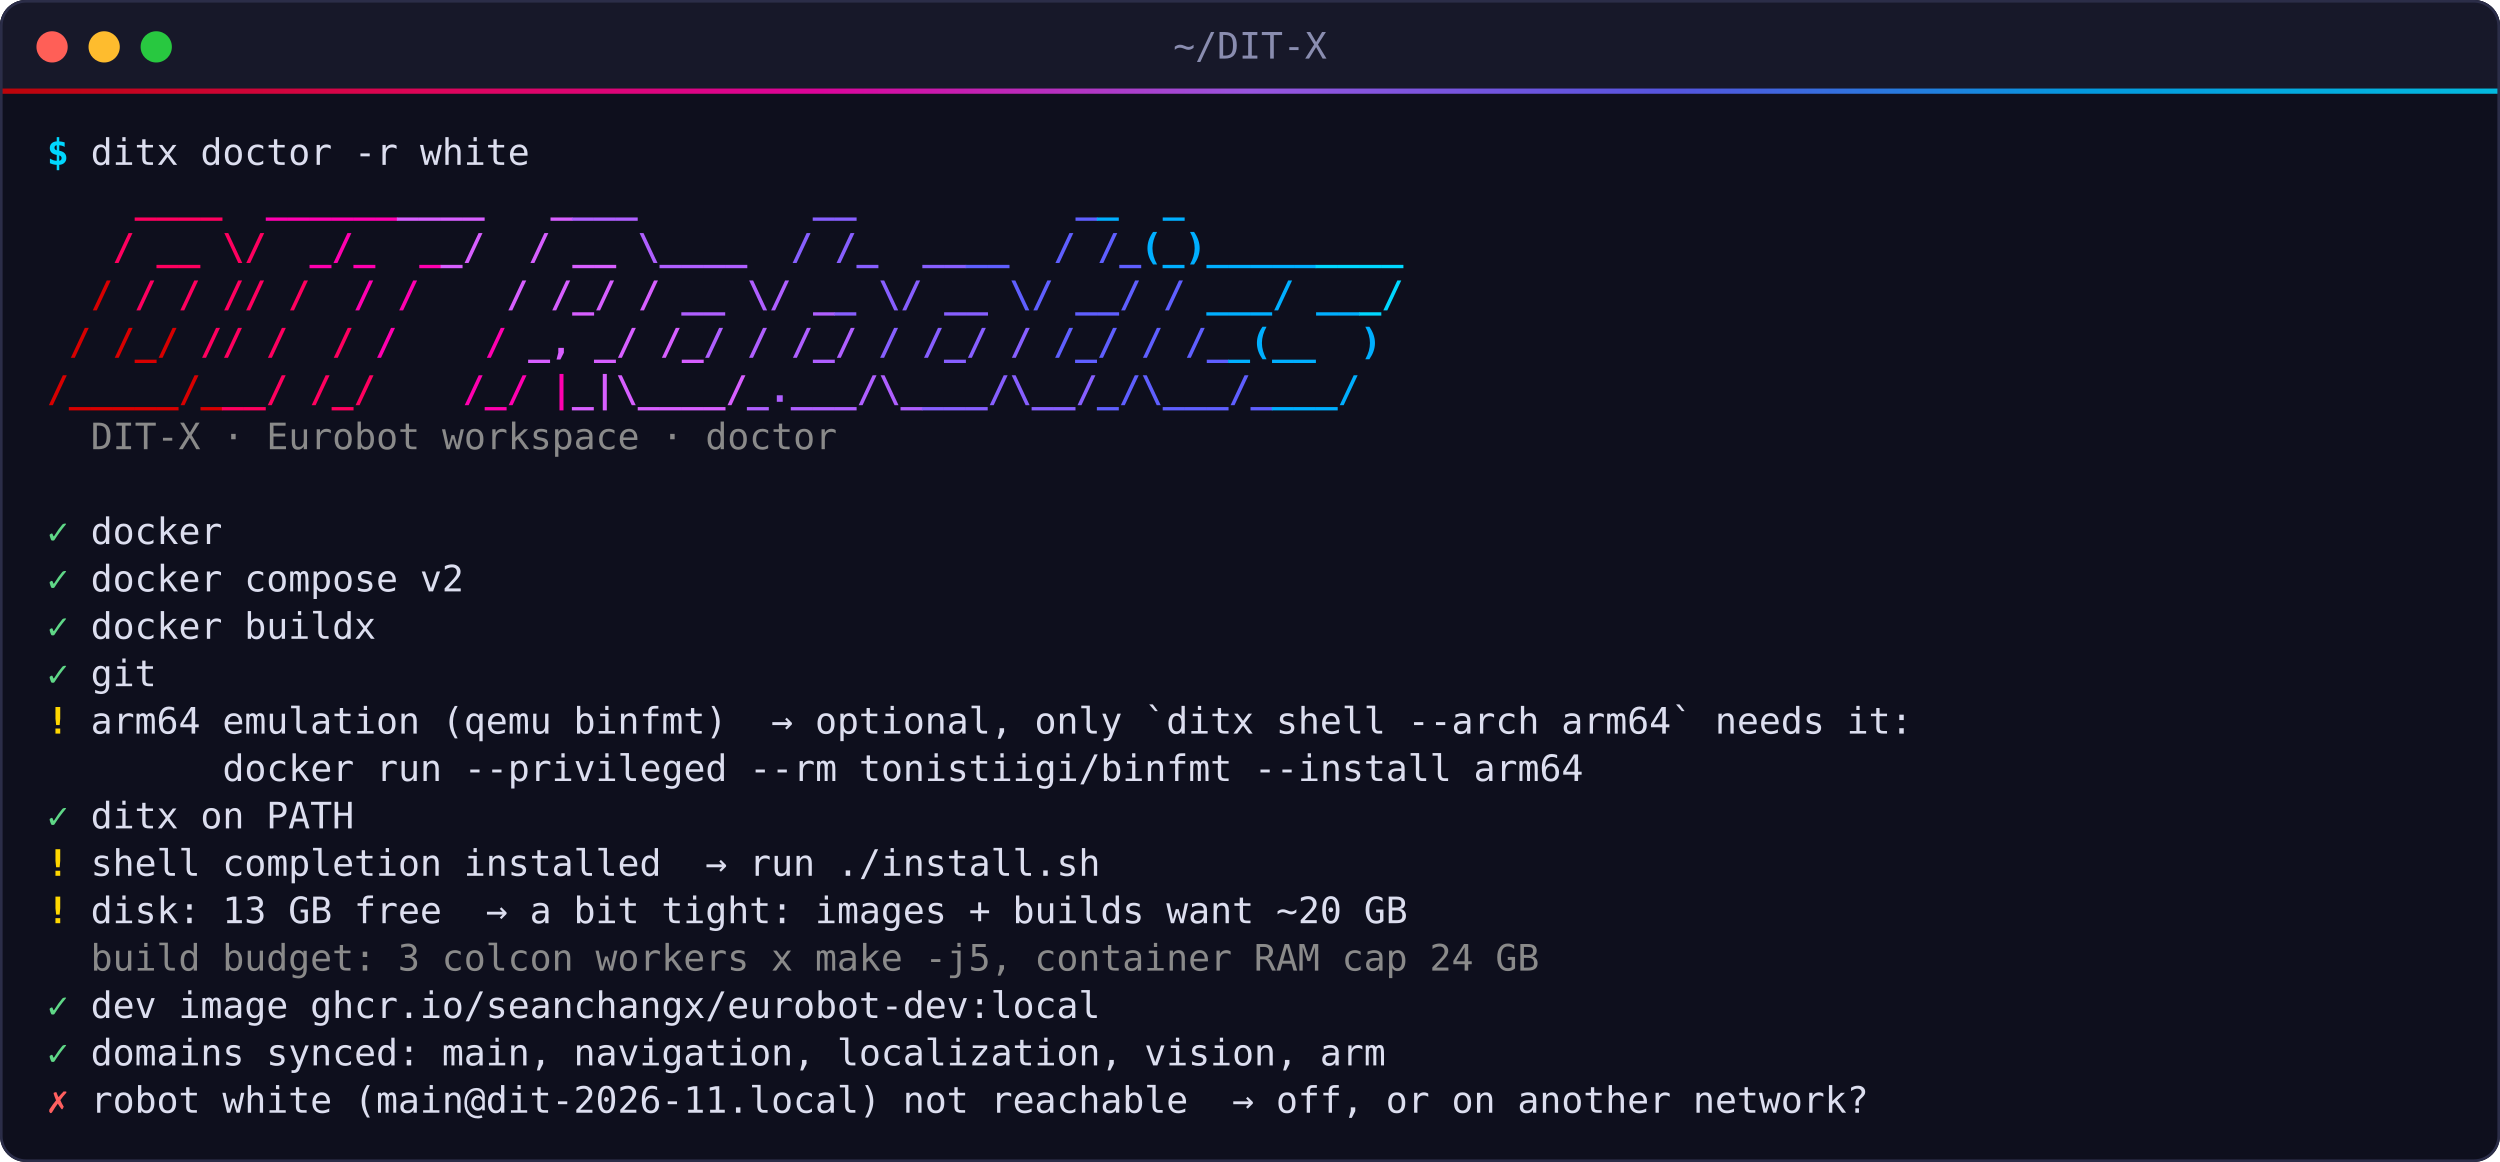
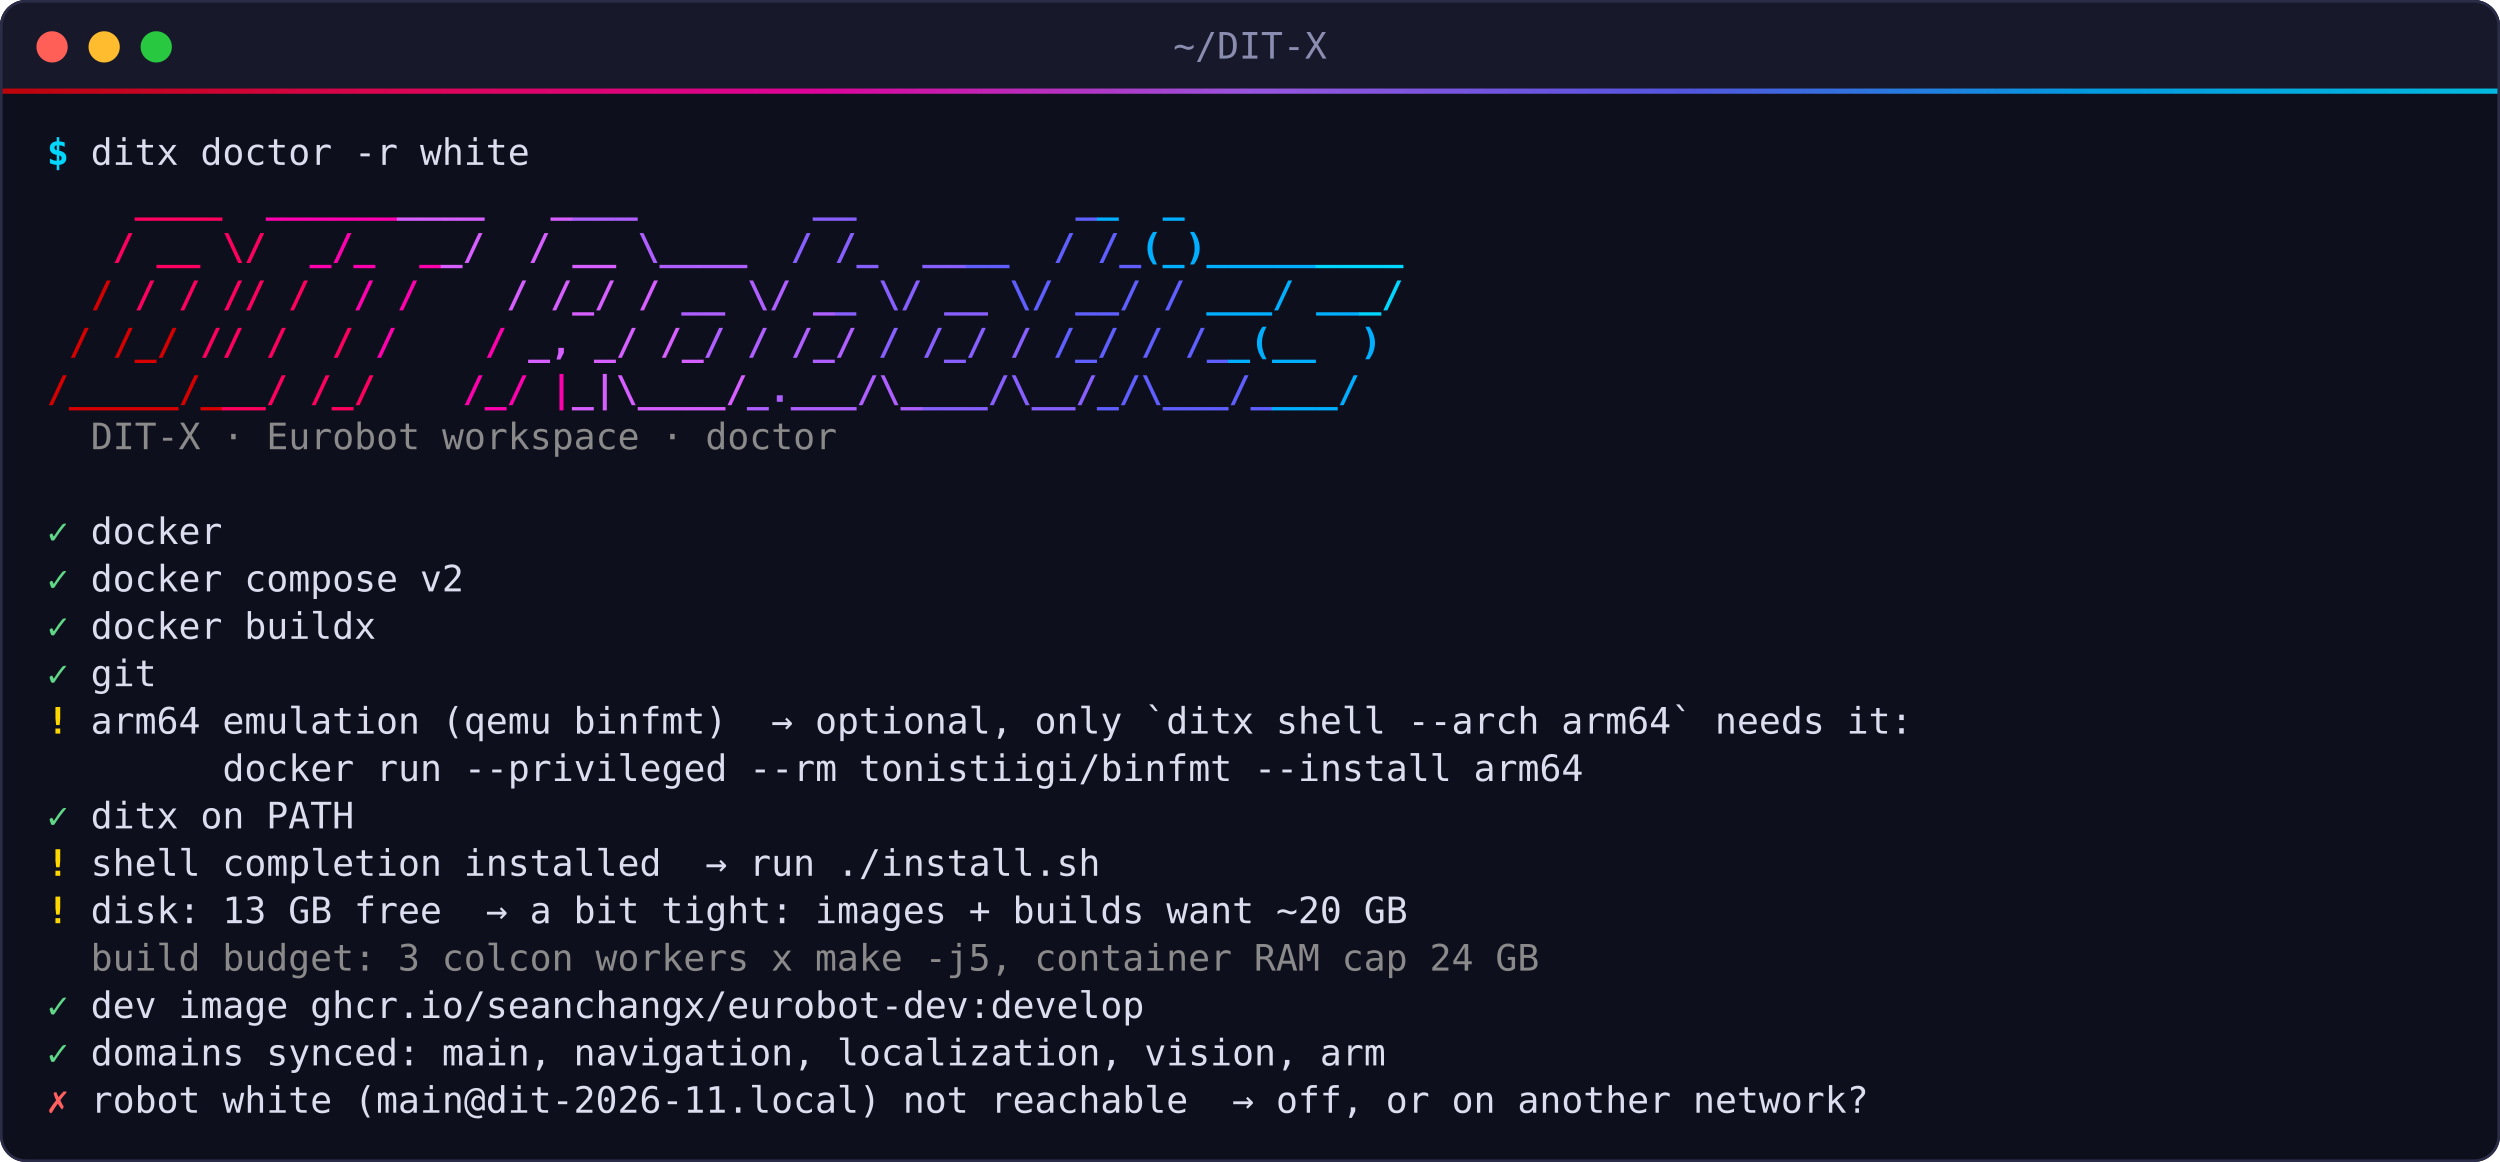
<svg xmlns="http://www.w3.org/2000/svg" width="960" height="446.2" viewBox="0 0 960 446.2" xml:space="preserve" role="img" aria-label="$ ditx doctor -r white">
  <style>.t1b6ea3 text{font-family:'JetBrains Mono', 'Cascadia Code', 'DejaVu Sans Mono', monospace;font-size:14px;white-space:pre;font-variant-ligatures:none}.t1b6ea3-0{fill:#00d7ff;font-weight:700}.t1b6ea3-1{fill:#dcdeef}.t1b6ea3-2{fill:#ff005f;font-weight:700}.t1b6ea3-3{fill:#ff00af;font-weight:700}.t1b6ea3-4{fill:#d75fff;font-weight:700}.t1b6ea3-5{fill:#af5fff;font-weight:700}.t1b6ea3-6{fill:#875fff;font-weight:700}.t1b6ea3-7{fill:#5f5fff;font-weight:700}.t1b6ea3-8{fill:#00afff;font-weight:700}.t1b6ea3-9{fill:#d70000;font-weight:700}.t1b6ea3-10{fill:#8a8a8a}.t1b6ea3-11{fill:#5fd787;font-weight:700}.t1b6ea3-12{fill:#ffd700;font-weight:700}.t1b6ea3-13{fill:#ff5f5f;font-weight:700}</style>
  <defs>
    <linearGradient id="t1b6ea3-ramp" x1="0" x2="1" y1="0" y2="0">
      <stop offset="0" stop-color="#d70000" />
      <stop offset="0.17" stop-color="#ff005f" />
      <stop offset="0.33" stop-color="#ff00af" />
      <stop offset="0.5" stop-color="#af5fff" />
      <stop offset="0.67" stop-color="#5f5fff" />
      <stop offset="0.83" stop-color="#00afff" />
      <stop offset="1" stop-color="#00d7ff" />
    </linearGradient>
    <clipPath id="t1b6ea3-clip">
      <rect width="960" height="446.2" rx="10" />
    </clipPath>
  </defs>
  <g class="t1b6ea3" clip-path="url(#t1b6ea3-clip)">
    <rect width="960" height="446.2" fill="#0e0f1d" />
    <rect width="960" height="36" fill="#171829" />
    <rect y="34" width="960" height="2" fill="url(#t1b6ea3-ramp)" opacity="0.85" />
    <circle cx="20" cy="18.0" r="6" fill="#ff5f57" />
    <circle cx="40" cy="18.0" r="6" fill="#febc2e" />
    <circle cx="60" cy="18.0" r="6" fill="#28c840" />
    <text x="480" y="22.5" text-anchor="middle" fill="#8a8db0" font-size="13">~/DIT-X</text>
    <text x="18" y="63.3" textLength="8.4" lengthAdjust="spacingAndGlyphs" class="t1b6ea3-0">$</text>
    <text x="26.4" y="63.3" textLength="176.4" lengthAdjust="spacingAndGlyphs" class="t1b6ea3-1"> ditx doctor -r white</text>
    <text x="18" y="81.5" textLength="67.2" lengthAdjust="spacingAndGlyphs" class="t1b6ea3-2">    ____</text>
    <text x="85.2" y="81.5" textLength="67.2" lengthAdjust="spacingAndGlyphs" class="t1b6ea3-3">  ______</text>
    <text x="152.4" y="81.5" textLength="67.2" lengthAdjust="spacingAndGlyphs" class="t1b6ea3-4">____   _</text>
    <text x="219.6" y="81.5" textLength="67.2" lengthAdjust="spacingAndGlyphs" class="t1b6ea3-5">___     </text>
    <text x="286.8" y="81.5" textLength="67.2" lengthAdjust="spacingAndGlyphs" class="t1b6ea3-6">   __   </text>
    <text x="354" y="81.5" textLength="67.2" lengthAdjust="spacingAndGlyphs" class="t1b6ea3-7">       _</text>
    <text x="421.2" y="81.5" textLength="33.6" lengthAdjust="spacingAndGlyphs" class="t1b6ea3-8">_  _</text>
    <text x="34.8" y="99.7" textLength="67.2" lengthAdjust="spacingAndGlyphs" class="t1b6ea3-2"> / __ \/</text>
    <text x="102" y="99.7" textLength="67.2" lengthAdjust="spacingAndGlyphs" class="t1b6ea3-3">  _/_  _</text>
    <text x="169.2" y="99.7" textLength="67.2" lengthAdjust="spacingAndGlyphs" class="t1b6ea3-4">_/  / __</text>
    <text x="236.4" y="99.7" textLength="67.2" lengthAdjust="spacingAndGlyphs" class="t1b6ea3-5"> \____  </text>
    <text x="303.6" y="99.7" textLength="67.2" lengthAdjust="spacingAndGlyphs" class="t1b6ea3-6">/ /_  __</text>
    <text x="370.8" y="99.7" textLength="67.2" lengthAdjust="spacingAndGlyphs" class="t1b6ea3-7">__  / /_</text>
    <text x="438" y="99.7" textLength="67.2" lengthAdjust="spacingAndGlyphs" class="t1b6ea3-8">(_)_____</text>
    <text x="505.2" y="99.7" textLength="33.6" lengthAdjust="spacingAndGlyphs" class="t1b6ea3-0">____</text>
    <text x="18" y="117.9" textLength="33.6" lengthAdjust="spacingAndGlyphs" class="t1b6ea3-9">  / </text>
    <text x="51.6" y="117.9" textLength="67.2" lengthAdjust="spacingAndGlyphs" class="t1b6ea3-2">/ / // /</text>
    <text x="118.8" y="117.9" textLength="67.2" lengthAdjust="spacingAndGlyphs" class="t1b6ea3-3">  / /   </text>
    <text x="186" y="117.9" textLength="67.2" lengthAdjust="spacingAndGlyphs" class="t1b6ea3-4"> / /_/ /</text>
    <text x="253.2" y="117.9" textLength="67.2" lengthAdjust="spacingAndGlyphs" class="t1b6ea3-5"> __ \/ _</text>
    <text x="320.4" y="117.9" textLength="67.2" lengthAdjust="spacingAndGlyphs" class="t1b6ea3-6">_ \/ __ </text>
    <text x="387.6" y="117.9" textLength="67.2" lengthAdjust="spacingAndGlyphs" class="t1b6ea3-7">\/ __/ /</text>
    <text x="454.8" y="117.9" textLength="67.2" lengthAdjust="spacingAndGlyphs" class="t1b6ea3-8"> ___/ __</text>
    <text x="522" y="117.9" textLength="16.8" lengthAdjust="spacingAndGlyphs" class="t1b6ea3-0">_/</text>
    <text x="18" y="136.1" textLength="50.4" lengthAdjust="spacingAndGlyphs" class="t1b6ea3-9"> / /_/</text>
    <text x="68.4" y="136.1" textLength="67.2" lengthAdjust="spacingAndGlyphs" class="t1b6ea3-2"> // /  /</text>
    <text x="135.6" y="136.1" textLength="67.2" lengthAdjust="spacingAndGlyphs" class="t1b6ea3-3"> /    / </text>
    <text x="202.8" y="136.1" textLength="67.2" lengthAdjust="spacingAndGlyphs" class="t1b6ea3-4">_, _/ /_</text>
    <text x="270" y="136.1" textLength="67.2" lengthAdjust="spacingAndGlyphs" class="t1b6ea3-5">/ / /_/ </text>
    <text x="337.2" y="136.1" textLength="67.2" lengthAdjust="spacingAndGlyphs" class="t1b6ea3-6">/ /_/ / </text>
    <text x="404.4" y="136.1" textLength="67.2" lengthAdjust="spacingAndGlyphs" class="t1b6ea3-7">/_/ / /_</text>
    <text x="471.6" y="136.1" textLength="58.8" lengthAdjust="spacingAndGlyphs" class="t1b6ea3-8">_(__  )</text>
    <text x="18" y="154.3" textLength="67.2" lengthAdjust="spacingAndGlyphs" class="t1b6ea3-9">/_____/_</text>
    <text x="85.2" y="154.3" textLength="67.2" lengthAdjust="spacingAndGlyphs" class="t1b6ea3-2">__/ /_/ </text>
    <text x="152.4" y="154.3" textLength="67.2" lengthAdjust="spacingAndGlyphs" class="t1b6ea3-3">   /_/ |</text>
    <text x="219.6" y="154.3" textLength="67.2" lengthAdjust="spacingAndGlyphs" class="t1b6ea3-4">_|\____/</text>
    <text x="286.8" y="154.3" textLength="67.2" lengthAdjust="spacingAndGlyphs" class="t1b6ea3-5">_.___/\_</text>
    <text x="354" y="154.3" textLength="67.2" lengthAdjust="spacingAndGlyphs" class="t1b6ea3-6">___/\__/</text>
    <text x="421.2" y="154.3" textLength="67.2" lengthAdjust="spacingAndGlyphs" class="t1b6ea3-7">_/\___/_</text>
    <text x="488.4" y="154.3" textLength="33.6" lengthAdjust="spacingAndGlyphs" class="t1b6ea3-8">___/</text>
    <text x="18" y="172.5" textLength="302.4" lengthAdjust="spacingAndGlyphs" class="t1b6ea3-10">  DIT-X · Eurobot workspace · doctor</text>
    <text x="18" y="208.9" textLength="8.4" lengthAdjust="spacingAndGlyphs" class="t1b6ea3-11">✓</text>
    <text x="26.4" y="208.9" textLength="58.8" lengthAdjust="spacingAndGlyphs" class="t1b6ea3-1"> docker</text>
    <text x="18" y="227.1" textLength="8.4" lengthAdjust="spacingAndGlyphs" class="t1b6ea3-11">✓</text>
    <text x="26.4" y="227.1" textLength="151.2" lengthAdjust="spacingAndGlyphs" class="t1b6ea3-1"> docker compose v2</text>
    <text x="18" y="245.3" textLength="8.4" lengthAdjust="spacingAndGlyphs" class="t1b6ea3-11">✓</text>
    <text x="26.4" y="245.3" textLength="117.6" lengthAdjust="spacingAndGlyphs" class="t1b6ea3-1"> docker buildx</text>
    <text x="18" y="263.5" textLength="8.4" lengthAdjust="spacingAndGlyphs" class="t1b6ea3-11">✓</text>
    <text x="26.4" y="263.5" textLength="33.6" lengthAdjust="spacingAndGlyphs" class="t1b6ea3-1"> git</text>
    <text x="18" y="281.7" textLength="8.4" lengthAdjust="spacingAndGlyphs" class="t1b6ea3-12">!</text>
    <text x="26.4" y="281.7" textLength="705.6" lengthAdjust="spacingAndGlyphs" class="t1b6ea3-1"> arm64 emulation (qemu binfmt)  → optional, only `ditx shell --arch arm64` needs it:</text>
    <text x="18" y="299.9" textLength="588" lengthAdjust="spacingAndGlyphs" class="t1b6ea3-1">        docker run --privileged --rm tonistiigi/binfmt --install arm64</text>
    <text x="18" y="318.1" textLength="8.4" lengthAdjust="spacingAndGlyphs" class="t1b6ea3-11">✓</text>
    <text x="26.4" y="318.1" textLength="109.2" lengthAdjust="spacingAndGlyphs" class="t1b6ea3-1"> ditx on PATH</text>
    <text x="18" y="336.3" textLength="8.4" lengthAdjust="spacingAndGlyphs" class="t1b6ea3-12">!</text>
    <text x="26.4" y="336.3" textLength="394.8" lengthAdjust="spacingAndGlyphs" class="t1b6ea3-1"> shell completion installed  → run ./install.sh</text>
    <text x="18" y="354.5" textLength="8.4" lengthAdjust="spacingAndGlyphs" class="t1b6ea3-12">!</text>
    <text x="26.4" y="354.5" textLength="512.4" lengthAdjust="spacingAndGlyphs" class="t1b6ea3-1"> disk: 13 GB free  → a bit tight: images + builds want ~20 GB</text>
    <text x="34.8" y="372.7" textLength="554.4" lengthAdjust="spacingAndGlyphs" class="t1b6ea3-10">build budget: 3 colcon workers x make -j5, container RAM cap 24 GB</text>
    <text x="18" y="390.9" textLength="8.4" lengthAdjust="spacingAndGlyphs" class="t1b6ea3-11">✓</text>
-     <text x="26.4" y="390.9" textLength="394.8" lengthAdjust="spacingAndGlyphs" class="t1b6ea3-1"> dev image ghcr.io/seanchangx/eurobot-dev:local</text>
+     <text x="26.4" y="390.9" textLength="394.8" lengthAdjust="spacingAndGlyphs" class="t1b6ea3-1"> dev image ghcr.io/seanchangx/eurobot-dev:develop</text>
    <text x="18" y="409.1" textLength="8.4" lengthAdjust="spacingAndGlyphs" class="t1b6ea3-11">✓</text>
    <text x="26.4" y="409.1" textLength="504" lengthAdjust="spacingAndGlyphs" class="t1b6ea3-1"> domains synced: main, navigation, localization, vision, arm</text>
    <text x="18" y="427.3" textLength="8.4" lengthAdjust="spacingAndGlyphs" class="t1b6ea3-13">✗</text>
    <text x="26.4" y="427.3" textLength="688.8" lengthAdjust="spacingAndGlyphs" class="t1b6ea3-1"> robot white (main@dit-2026-11.local) not reachable  → off, or on another network?</text>
  </g>
  <rect x="0.5" y="0.5" width="959" height="445.2" rx="9.5" fill="none" stroke="#2b2d48" />
</svg>
